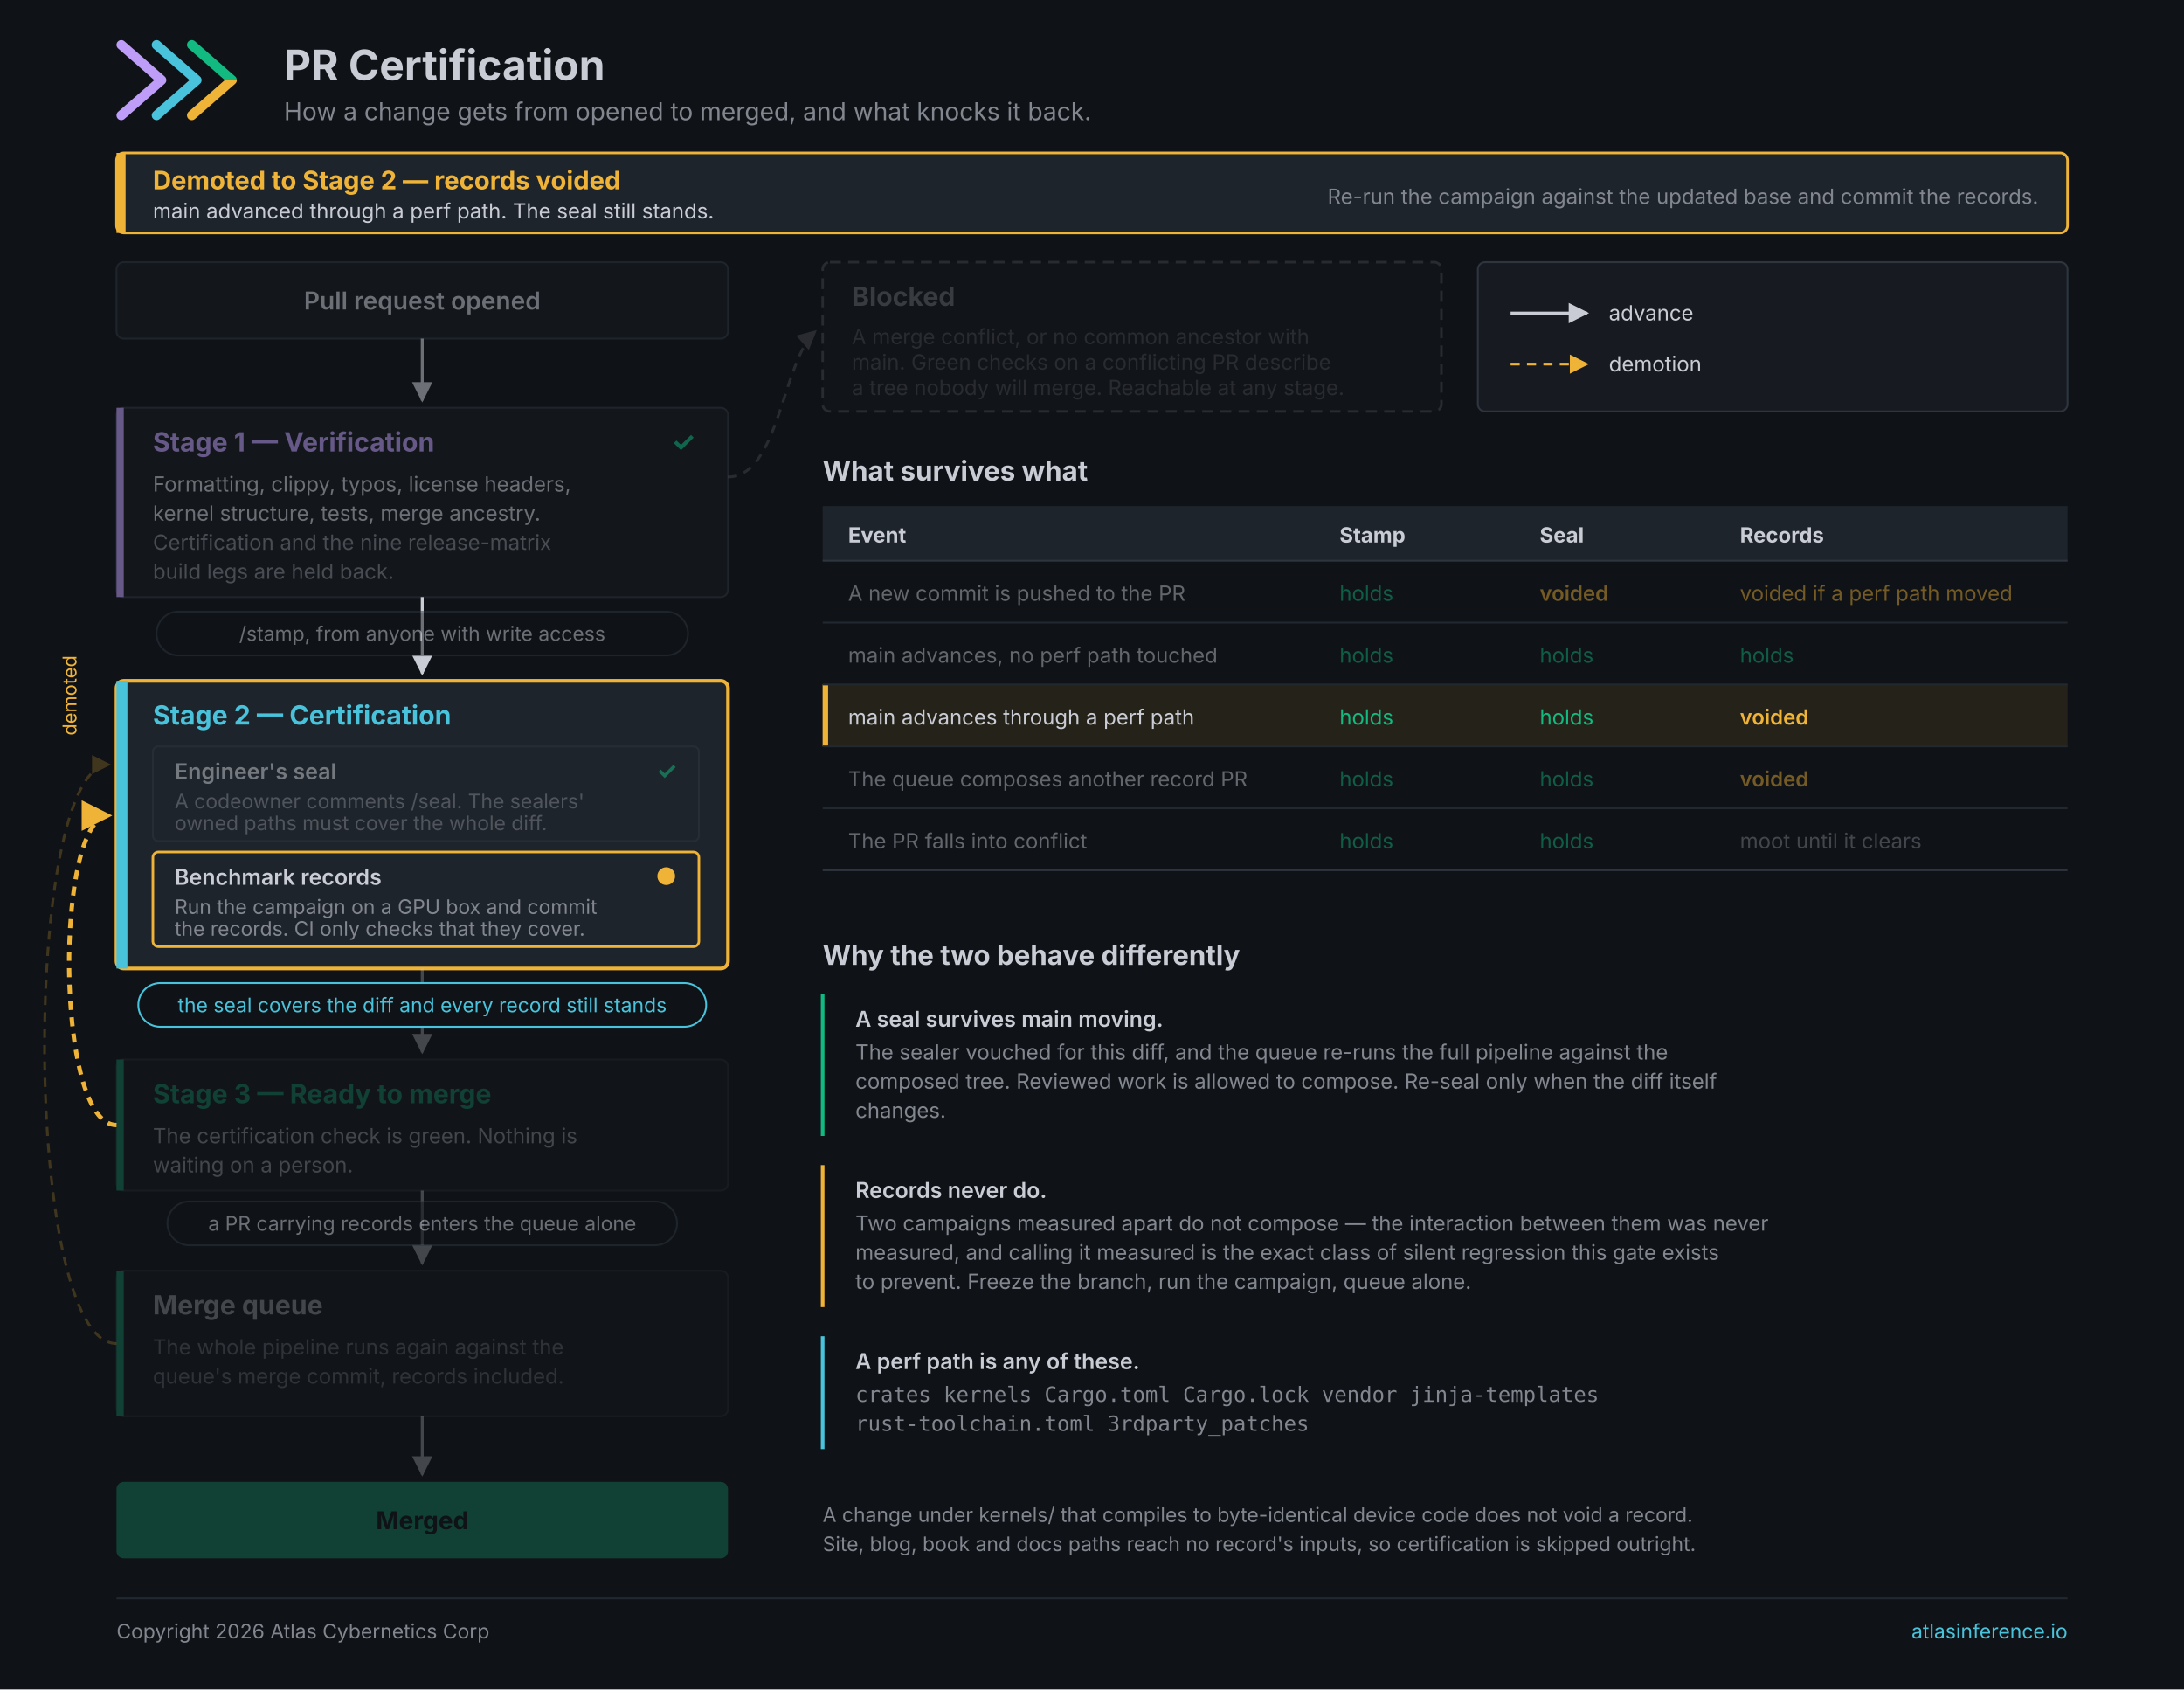
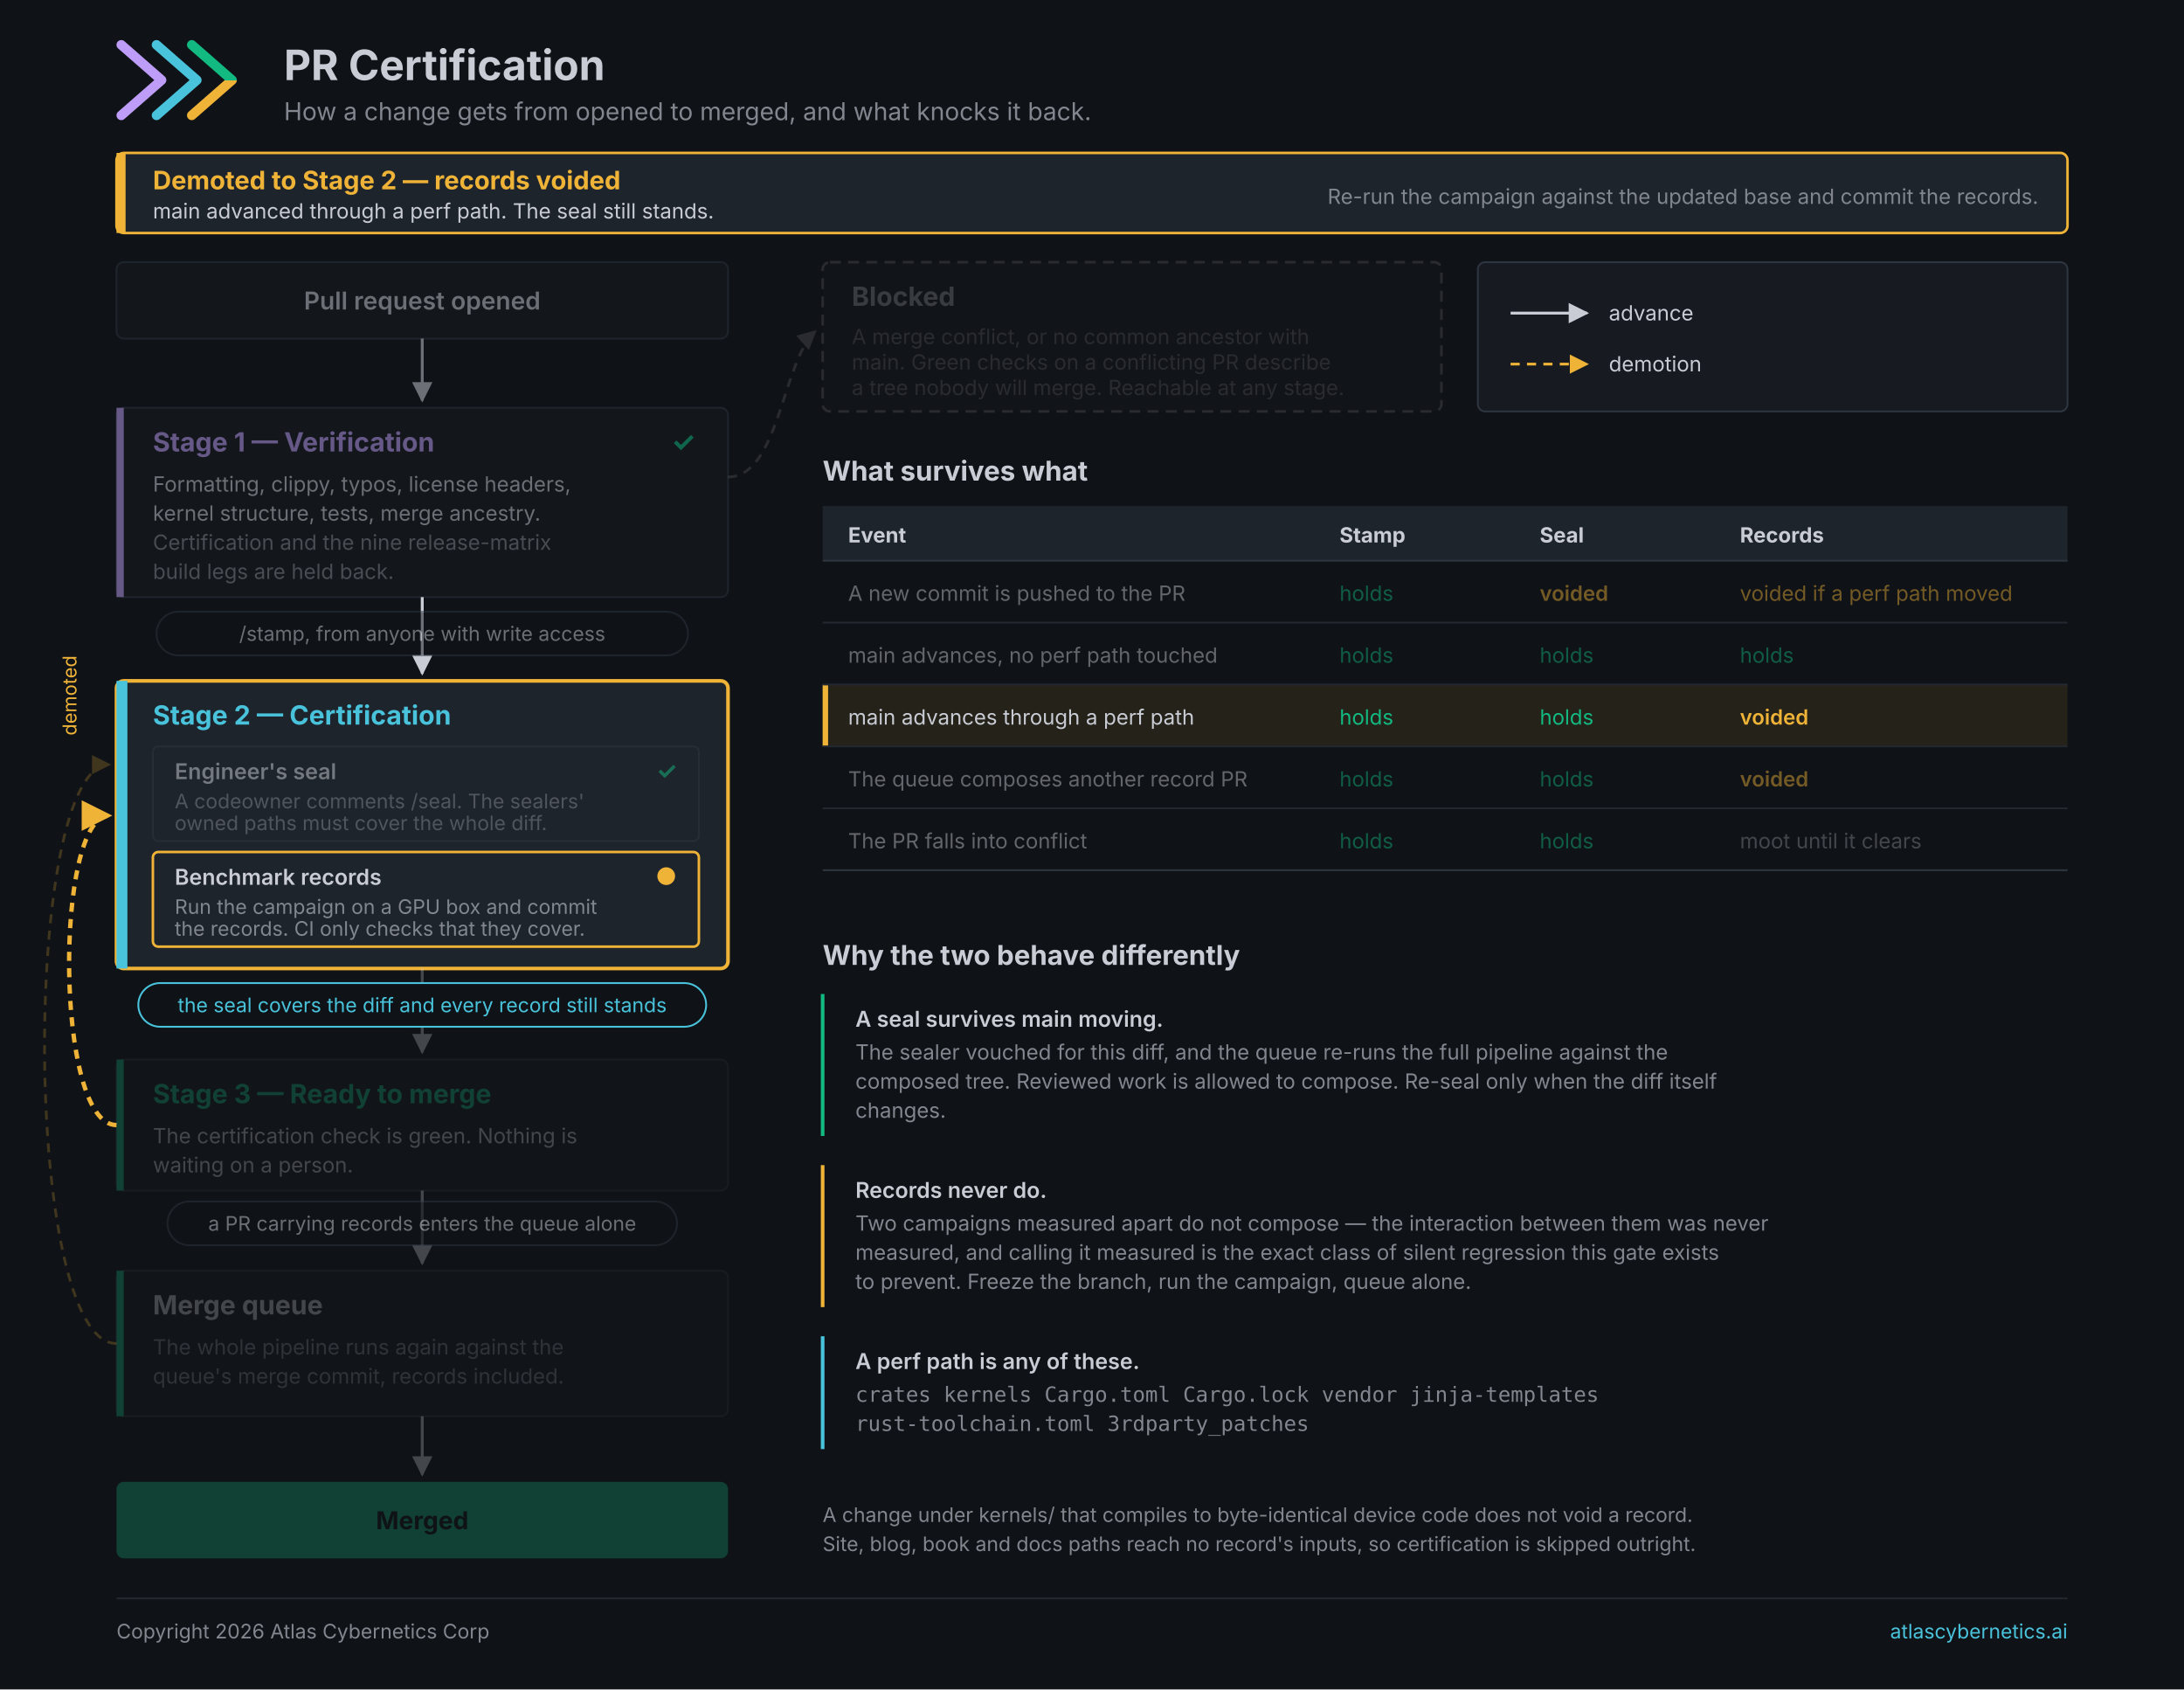
<svg xmlns="http://www.w3.org/2000/svg" xmlns:xlink="http://www.w3.org/1999/xlink" viewBox="0 0 1200 928" width="1200" height="928" font-family="Inter, ui-sans-serif, system-ui, Segoe UI, Helvetica, Arial, sans-serif" role="img" aria-label="Atlas PR Certification — Demoted to Stage 2 — records voided">
  <defs>
    <linearGradient id="atlasGoldCut" x1="0" y1="0" x2="0" y2="1">
      <stop offset="0.5" stop-color="#12B981" />
      <stop offset="0.5" stop-color="#EFB338" />
    </linearGradient>
    <marker id="tipInk" viewBox="0 0 10 10" refX="9" refY="5" markerWidth="7" markerHeight="7" orient="auto-start-reverse">
      <path d="M 0 0 L 10 5 L 0 10 z" fill="#C9CCD4" />
    </marker>
    <marker id="tipGold" viewBox="0 0 10 10" refX="9" refY="5" markerWidth="7" markerHeight="7" orient="auto-start-reverse">
      <path d="M 0 0 L 10 5 L 0 10 z" fill="#EFB338" />
    </marker>
    <marker id="tipMuted" viewBox="0 0 10 10" refX="9" refY="5" markerWidth="7" markerHeight="7" orient="auto-start-reverse">
      <path d="M 0 0 L 10 5 L 0 10 z" fill="#82868F" />
    </marker>
    <marker id="tipAccent" viewBox="0 0 10 10" refX="9" refY="5" markerWidth="7" markerHeight="7" orient="auto-start-reverse">
      <path d="M 0 0 L 10 5 L 0 10 z" fill="#EFB338" />
    </marker>
  </defs>
  <rect width="1200" height="928" fill="#0F1216" />
  <g transform="translate(64 22) scale(0.06918)">
    <g fill="none" stroke-width="76" stroke-linecap="round" stroke-linejoin="round">
      <path d="M38 38L358 318L38 598" stroke="#BE9DF8" />
      <path d="M318 38L638 318L318 598" stroke="#49C3DB" />
      <path d="M598 38L918 318L598 598" stroke="url(#atlasGoldCut)" />
    </g>
  </g>
  <text x="156" y="44" font-size="23" fill="#C9CCD4" font-weight="650">PR Certification</text>
  <text x="156" y="66" font-size="13.5" fill="#82868F">How a change gets from opened to merged, and what knocks it back.</text>
  <rect x="64" y="84" width="1072" height="44" rx="4" fill="#1E242B" stroke="#EFB338" stroke-width="1.4" />
  <rect x="64" y="84" width="5" height="44" fill="#EFB338" />
  <text x="84" y="104" font-size="14" fill="#EFB338" font-weight="650">Demoted to Stage 2 — records voided</text>
  <text x="84" y="120" font-size="11.5" fill="#C9CCD4">main advanced through a perf path. The seal still stands.</text>
  <text x="1120" y="112" font-size="11.5" fill="#82868F" text-anchor="end">Re-run the campaign against the updated base and commit the records.</text>
  <g opacity="0.5">
    <rect x="64" y="144" width="336" height="42" rx="4" fill="#171B21" stroke="#2E353F" stroke-width="1" />
    <text x="232" y="170" font-size="13.5" fill="#C9CCD4" font-weight="600" text-anchor="middle">Pull request opened</text>
  </g>
  <path d="M 232 186 L 232 220" stroke="#C9CCD4" stroke-width="1.6" fill="none" marker-end="url(#tipInk)" opacity="0.5" />
  <g opacity="0.5">
    <rect x="64" y="224" width="336" height="104" rx="4" fill="#171B21" stroke="#2E353F" stroke-width="1.0" />
    <rect x="64" y="224" width="4" height="104" fill="#BE9DF8" />
    <text x="84" y="248" font-size="14.5" fill="#BE9DF8" font-weight="650">Stage 1 — Verification</text>
    <text x="84" y="270" font-size="11.5" fill="#C9CCD4">Formatting, clippy, typos, license headers,</text>
    <text x="84" y="286" font-size="11.5" fill="#C9CCD4">kernel structure, tests, merge ancestry.</text>
    <text x="84" y="302" font-size="11.5" fill="#82868F">Certification and the nine release-matrix</text>
    <text x="84" y="318" font-size="11.5" fill="#82868F">build legs are held back.</text>
    <text x="382" y="248" font-size="15" fill="#12B981" font-weight="650" text-anchor="end">✓</text>
  </g>
  <path d="M 232 328 L 232 370" stroke="#C9CCD4" stroke-width="1.6" fill="none" marker-end="url(#tipInk)" opacity="1" />
  <g opacity="0.5">
    <rect x="86.0" y="336" width="292" height="24" rx="12" fill="#0F1216" stroke="#2E353F" stroke-width="1" />
    <text x="232" y="352" font-size="11" fill="#C9CCD4" text-anchor="middle">/stamp, from anyone with write access</text>
  </g>
  <g opacity="1">
    <rect x="64" y="374" width="336" height="158" rx="4" fill="#1E242B" stroke="#EFB338" stroke-width="2.0" />
    <rect x="64" y="374" width="6" height="158" fill="#49C3DB" />
    <text x="84" y="398" font-size="14.5" fill="#49C3DB" font-weight="650">Stage 2 — Certification</text>
  </g>
  <g opacity="0.5">
    <rect x="84" y="410" width="300" height="52" rx="3" fill="#1E242B" stroke="#2E353F" stroke-width="1" />
    <text x="96" y="428" font-size="12" fill="#C9CCD4" font-weight="600">Engineer's seal</text>
    <text x="96" y="444" font-size="11" fill="#82868F">A codeowner comments /seal. The sealers'</text>
    <text x="96" y="456" font-size="11" fill="#82868F">owned paths must cover the whole diff.</text>
    <text x="372" y="428" font-size="13" fill="#12B981" font-weight="650" text-anchor="end">✓</text>
  </g>
  <g opacity="1">
    <rect x="84" y="468" width="300" height="52" rx="3" fill="#1E242B" stroke="#EFB338" stroke-width="1.4" />
    <text x="96" y="486" font-size="12" fill="#C9CCD4" font-weight="600">Benchmark records</text>
    <text x="96" y="502" font-size="11" fill="#82868F">Run the campaign on a GPU box and commit</text>
    <text x="96" y="514" font-size="11" fill="#82868F">the records. CI only checks that they cover.</text>
    <text x="372" y="486" font-size="13" fill="#EFB338" font-weight="650" text-anchor="end">●</text>
  </g>
  <path d="M 232 532 L 232 578" stroke="#C9CCD4" stroke-width="1.6" fill="none" marker-end="url(#tipInk)" opacity="0.28" />
  <g opacity="1">
    <rect x="76.0" y="540" width="312" height="24" rx="12" fill="#0F1216" stroke="#49C3DB" stroke-width="1" />
    <text x="232" y="556" font-size="11" fill="#49C3DB" text-anchor="middle">the seal covers the diff and every record still stands</text>
  </g>
  <g opacity="0.28">
    <rect x="64" y="582" width="336" height="72" rx="4" fill="#171B21" stroke="#2E353F" stroke-width="1.0" />
    <rect x="64" y="582" width="4" height="72" fill="#12B981" />
    <text x="84" y="606" font-size="14.5" fill="#12B981" font-weight="650">Stage 3 — Ready to merge</text>
    <text x="84" y="628" font-size="11.5" fill="#C9CCD4">The certification check is green. Nothing is</text>
    <text x="84" y="644" font-size="11.5" fill="#C9CCD4">waiting on a person.</text>
  </g>
  <path d="M 232 654 L 232 694" stroke="#C9CCD4" stroke-width="1.6" fill="none" marker-end="url(#tipInk)" opacity="0.28" />
  <g opacity="0.5">
    <rect x="92.0" y="660" width="280" height="24" rx="12" fill="#0F1216" stroke="#2E353F" stroke-width="1" />
    <text x="232" y="676" font-size="11" fill="#C9CCD4" text-anchor="middle">a PR carrying records enters the queue alone</text>
  </g>
  <g opacity="0.28">
    <rect x="64" y="698" width="336" height="80" rx="4" fill="#171B21" stroke="#2E353F" stroke-width="1.0" />
    <rect x="64" y="698" width="4" height="80" fill="#12B981" />
    <text x="84" y="722" font-size="14.5" fill="#C9CCD4" font-weight="650">Merge queue</text>
    <text x="84" y="744" font-size="11.5" fill="#82868F">The whole pipeline runs again against the</text>
    <text x="84" y="760" font-size="11.5" fill="#82868F">queue's merge commit, records included.</text>
  </g>
  <path d="M 232 778 L 232 810" stroke="#C9CCD4" stroke-width="1.6" fill="none" marker-end="url(#tipInk)" opacity="0.28" />
  <g opacity="0.28">
    <rect x="64" y="814" width="336" height="42" rx="4" fill="#12B981" />
    <text x="232" y="840" font-size="13.5" fill="#0F1216" font-weight="650" text-anchor="middle">Merged</text>
  </g>
  <path d="M 64 618 C 30 618, 30 448, 60 448" stroke="#EFB338" stroke-width="2.4" fill="none" marker-end="url(#tipGold)" opacity="1" stroke-dasharray="5 4" />
  <path d="M 64 738 C 12 738, 12 420, 60 420" stroke="#EFB338" stroke-width="1.5" fill="none" marker-end="url(#tipGold)" opacity="0.22" stroke-dasharray="5 4" />
  <text x="42" y="404" font-size="10.5" fill="#EFB338" opacity="1" transform="rotate(-90 42 404)">demoted</text>
  <path d="M 400 262 C 428 262, 430 198, 448 182" stroke="#82868F" stroke-width="1.5" fill="none" marker-end="url(#tipMuted)" opacity="0.22" stroke-dasharray="5 4" />
  <g opacity="0.22">
    <rect x="452" y="144" width="340" height="82" rx="4" fill="#171B21" stroke="#82868F" stroke-width="1.4" stroke-dasharray="6 4" />
    <text x="468" y="168" font-size="14.5" fill="#C9CCD4" font-weight="650">Blocked</text>
    <text x="468" y="189" font-size="11.5" fill="#82868F">A merge conflict, or no common ancestor with</text>
    <text x="468" y="203" font-size="11.5" fill="#82868F">main. Green checks on a conflicting PR describe</text>
    <text x="468" y="217" font-size="11.5" fill="#82868F">a tree nobody will merge. Reachable at any stage.</text>
  </g>
  <rect x="812" y="144" width="324" height="82" rx="4" fill="#171B21" stroke="#2E353F" stroke-width="1" />
  <path d="M 830 172 L 872 172" stroke="#C9CCD4" stroke-width="1.6" fill="none" marker-end="url(#tipInk)" opacity="1" />
  <text x="884" y="176" font-size="11.5" fill="#C9CCD4">advance</text>
  <path d="M 830 200 L 872 200" stroke="#EFB338" stroke-width="1.5" fill="none" marker-end="url(#tipGold)" opacity="1" stroke-dasharray="5 4" />
  <text x="884" y="204" font-size="11.5" fill="#C9CCD4">demotion</text>
  <text x="452" y="264" font-size="15" fill="#C9CCD4" font-weight="650">What survives what</text>
  <rect x="452" y="278" width="684" height="30" fill="#1E242B" />
  <rect x="452" y="376" width="684" height="34" fill="#EFB338" opacity="0.10" />
  <rect x="452" y="376" width="3" height="34" fill="#EFB338" />
  <text x="466" y="298" font-size="11.5" fill="#C9CCD4" font-weight="650">Event</text>
  <text x="736" y="298" font-size="11.5" fill="#C9CCD4" font-weight="650">Stamp</text>
  <text x="846" y="298" font-size="11.5" fill="#C9CCD4" font-weight="650">Seal</text>
  <text x="956" y="298" font-size="11.5" fill="#C9CCD4" font-weight="650">Records</text>
  <g opacity="0.45">
    <text x="466" y="330" font-size="11.5" fill="#C9CCD4">A new commit is pushed to the PR</text>
    <text x="736" y="330" font-size="11.5" fill="#12B981">holds</text>
    <text x="846" y="330" font-size="11.5" fill="#EFB338" font-weight="600">voided</text>
    <text x="956" y="330" font-size="11.5" fill="#EFB338">voided if a perf path moved</text>
  </g>
  <g opacity="0.45">
    <text x="466" y="364" font-size="11.5" fill="#C9CCD4">main advances, no perf path touched</text>
    <text x="736" y="364" font-size="11.5" fill="#12B981">holds</text>
    <text x="846" y="364" font-size="11.5" fill="#12B981">holds</text>
    <text x="956" y="364" font-size="11.5" fill="#12B981">holds</text>
  </g>
  <g opacity="1">
    <text x="466" y="398" font-size="11.5" fill="#C9CCD4">main advances through a perf path</text>
    <text x="736" y="398" font-size="11.5" fill="#12B981">holds</text>
    <text x="846" y="398" font-size="11.5" fill="#12B981">holds</text>
    <text x="956" y="398" font-size="11.5" fill="#EFB338" font-weight="600">voided</text>
  </g>
  <g opacity="0.45">
    <text x="466" y="432" font-size="11.5" fill="#C9CCD4">The queue composes another record PR</text>
    <text x="736" y="432" font-size="11.5" fill="#12B981">holds</text>
    <text x="846" y="432" font-size="11.5" fill="#12B981">holds</text>
    <text x="956" y="432" font-size="11.5" fill="#EFB338" font-weight="600">voided</text>
  </g>
  <g opacity="0.45">
    <text x="466" y="466" font-size="11.5" fill="#C9CCD4">The PR falls into conflict</text>
    <text x="736" y="466" font-size="11.5" fill="#12B981">holds</text>
    <text x="846" y="466" font-size="11.5" fill="#12B981">holds</text>
    <text x="956" y="466" font-size="11.5" fill="#82868F">moot until it clears</text>
  </g>
  <line x1="452" y1="308" x2="1136" y2="308" stroke="#2E353F" />
  <line x1="452" y1="342" x2="1136" y2="342" stroke="#22282F" />
  <line x1="452" y1="376" x2="1136" y2="376" stroke="#22282F" />
  <line x1="452" y1="410" x2="1136" y2="410" stroke="#22282F" />
  <line x1="452" y1="444" x2="1136" y2="444" stroke="#22282F" />
  <line x1="452" y1="478" x2="1136" y2="478" stroke="#2E353F" />
  <text x="452" y="530" font-size="15" fill="#C9CCD4" font-weight="650">Why the two behave differently</text>
  <line x1="452" y1="546" x2="452" y2="624" stroke="#12B981" stroke-width="2" />
  <text x="470" y="564" font-size="12" fill="#C9CCD4" font-weight="600">A seal survives main moving.</text>
  <text x="470" y="582" font-size="11.5" fill="#82868F">The sealer vouched for this diff, and the queue re-runs the full pipeline against the</text>
  <text x="470" y="598" font-size="11.5" fill="#82868F">composed tree. Reviewed work is allowed to compose. Re-seal only when the diff itself</text>
  <text x="470" y="614" font-size="11.5" fill="#82868F">changes.</text>
  <line x1="452" y1="640" x2="452" y2="718" stroke="#EFB338" stroke-width="2" />
  <text x="470" y="658" font-size="12" fill="#C9CCD4" font-weight="600">Records never do.</text>
  <text x="470" y="676" font-size="11.5" fill="#82868F">Two campaigns measured apart do not compose — the interaction between them was never</text>
  <text x="470" y="692" font-size="11.5" fill="#82868F">measured, and calling it measured is the exact class of silent regression this gate exists</text>
  <text x="470" y="708" font-size="11.5" fill="#82868F">to prevent. Freeze the branch, run the campaign, queue alone.</text>
  <line x1="452" y1="734" x2="452" y2="796" stroke="#49C3DB" stroke-width="2" />
  <text x="470" y="752" font-size="12" fill="#C9CCD4" font-weight="600">A perf path is any of these.</text>
  <text x="470" y="770" font-size="11.5" fill="#82868F" font-family="ui-mono, ui-monospace, SFMono-Regular, Menlo, monospace">crates  kernels  Cargo.toml  Cargo.lock  vendor  jinja-templates</text>
  <text x="470" y="786" font-size="11.5" fill="#82868F" font-family="ui-mono, ui-monospace, SFMono-Regular, Menlo, monospace">rust-toolchain.toml  3rdparty_patches</text>
  <text x="452" y="836" font-size="11" fill="#82868F">A change under kernels/ that compiles to byte-identical device code does not void a record.</text>
  <text x="452" y="852" font-size="11" fill="#82868F">Site, blog, book and docs paths reach no record's inputs, so certification is skipped outright.</text>
  <line x1="64" y1="878" x2="1136" y2="878" stroke="#22282F" />
  <text x="64" y="900" font-size="11" fill="#82868F">Copyright 2026 Atlas Cybernetics Corp</text>
-   <a href="https://atlasinference.io" xlink:href="https://atlasinference.io" target="_blank" rel="noopener">
-     <text x="1136" y="900" font-size="11" fill="#49C3DB" text-anchor="end">atlasinference.io</text>
+   <a href="https://atlascybernetics.ai" xlink:href="https://atlascybernetics.ai" target="_blank" rel="noopener">
+     <text x="1136" y="900" font-size="11" fill="#49C3DB" text-anchor="end">atlascybernetics.ai</text>
  </a>
</svg>
